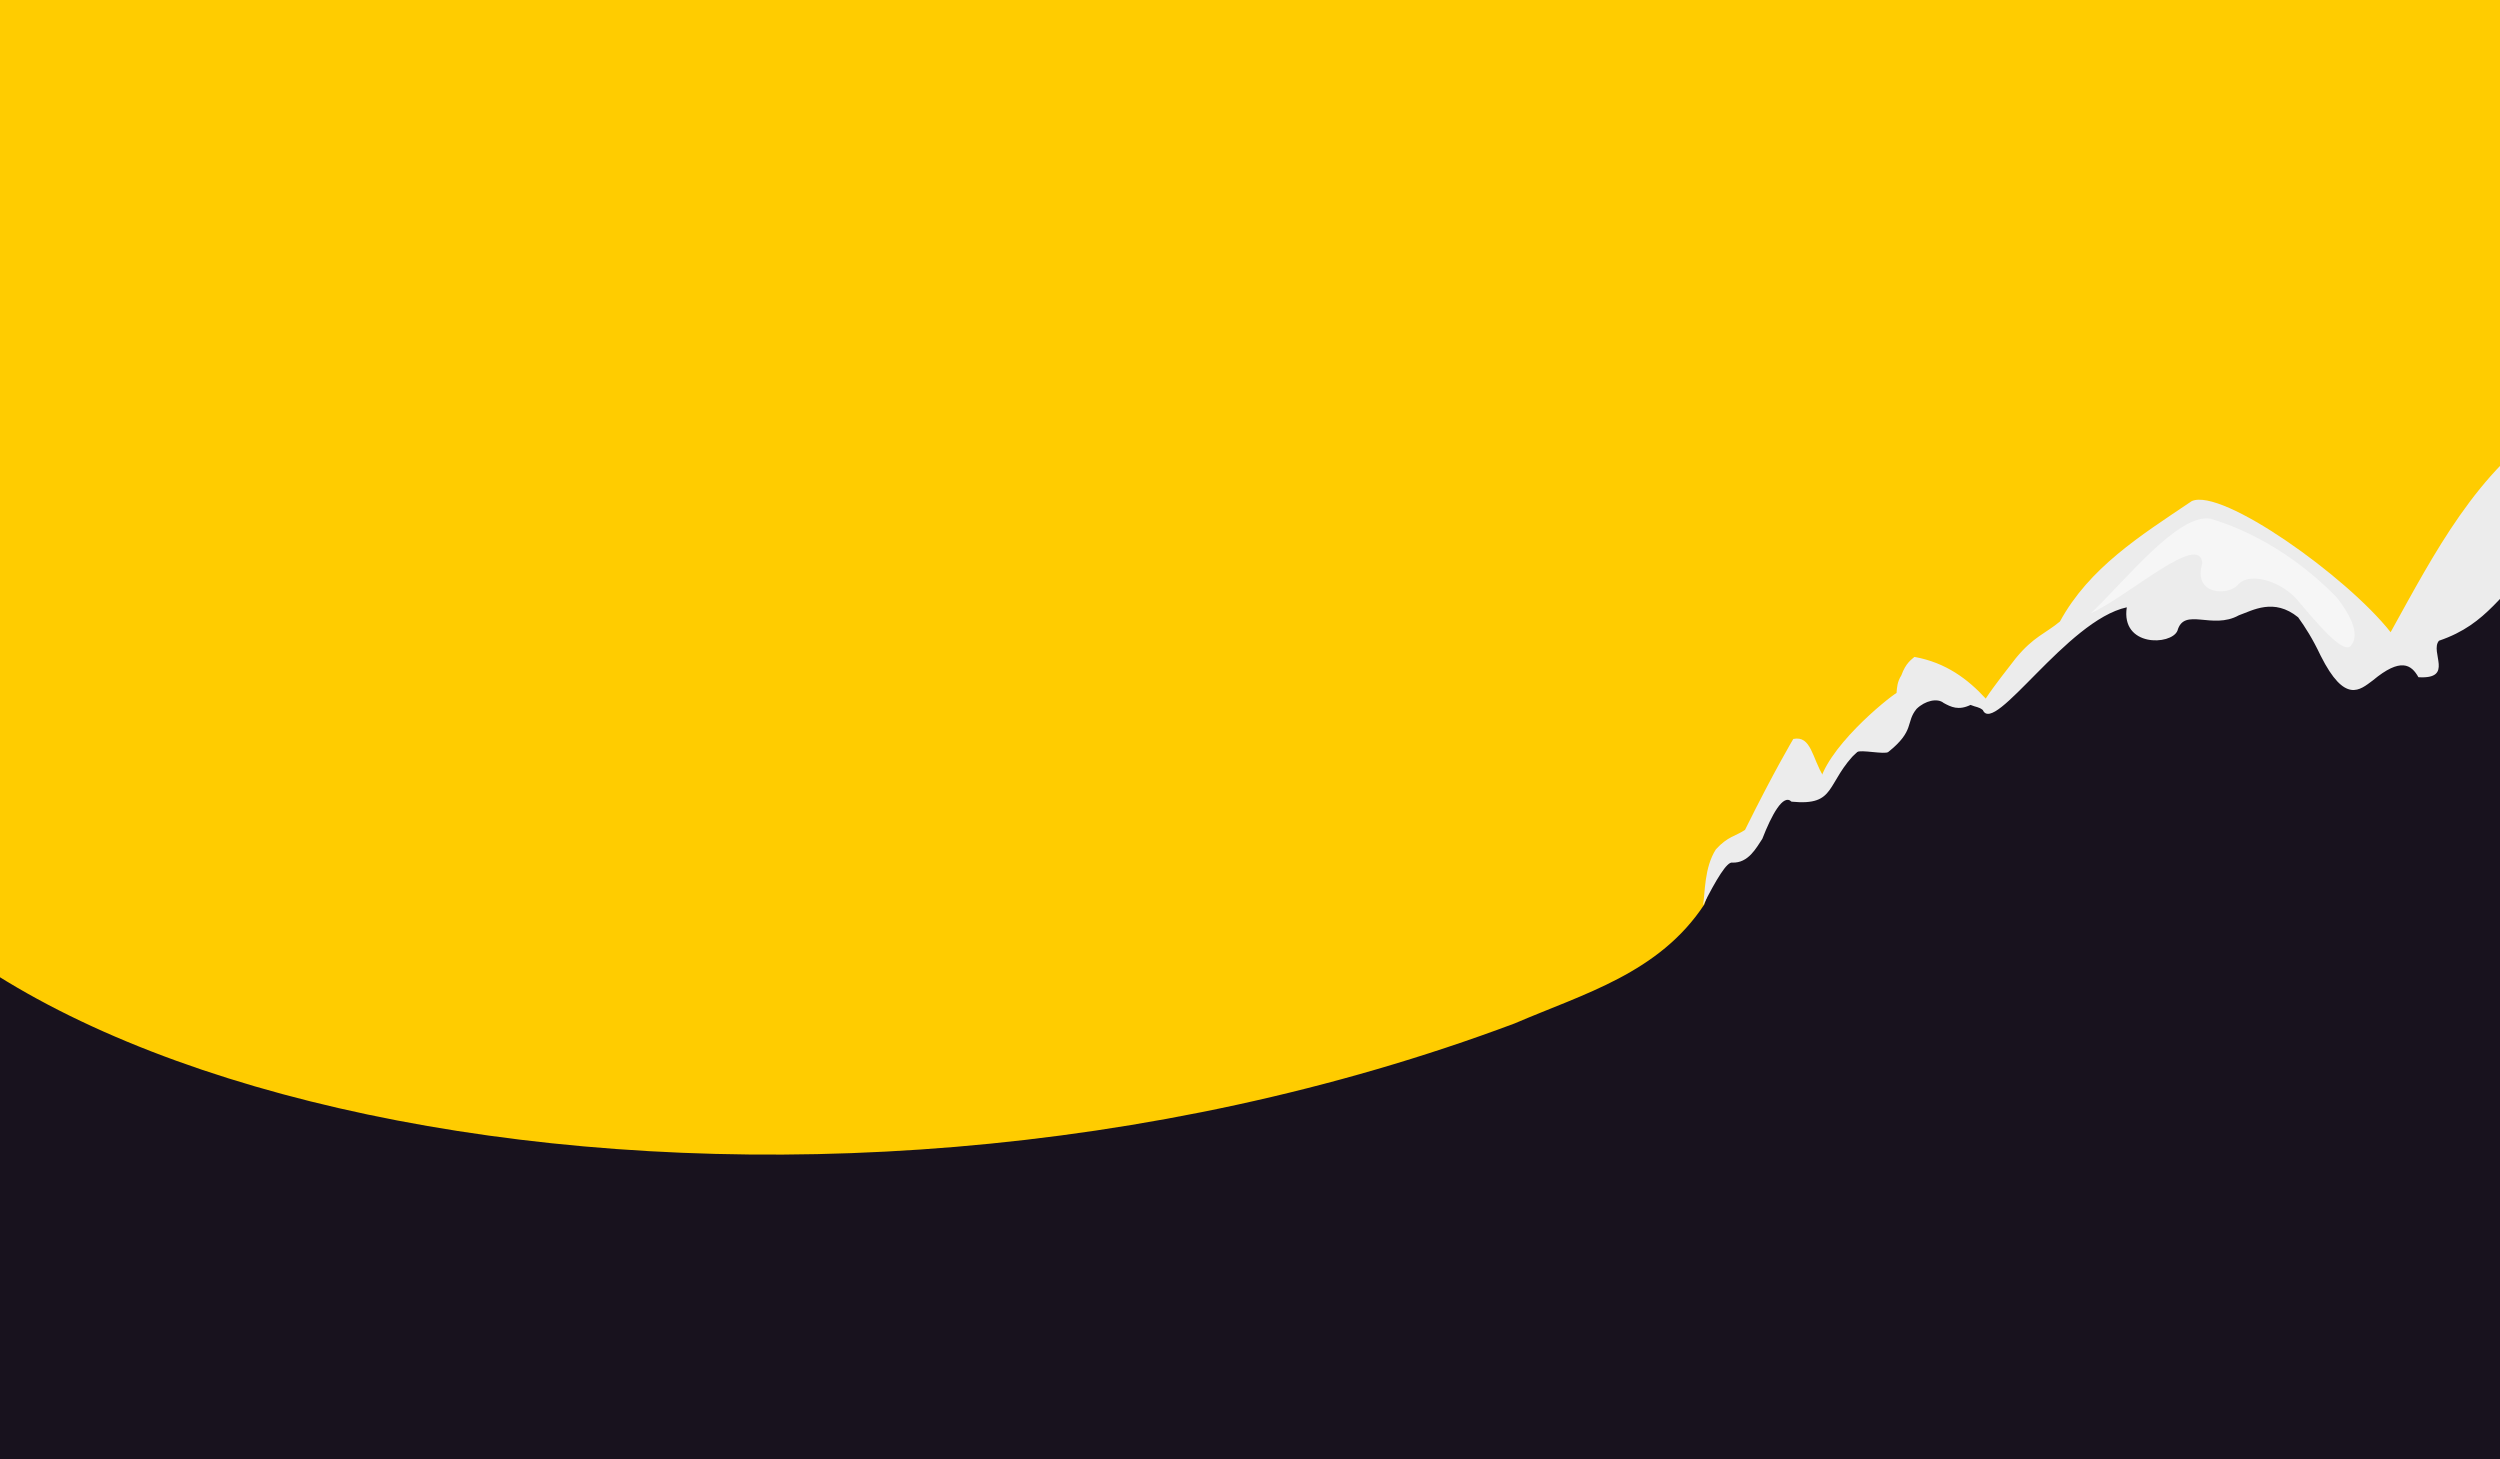
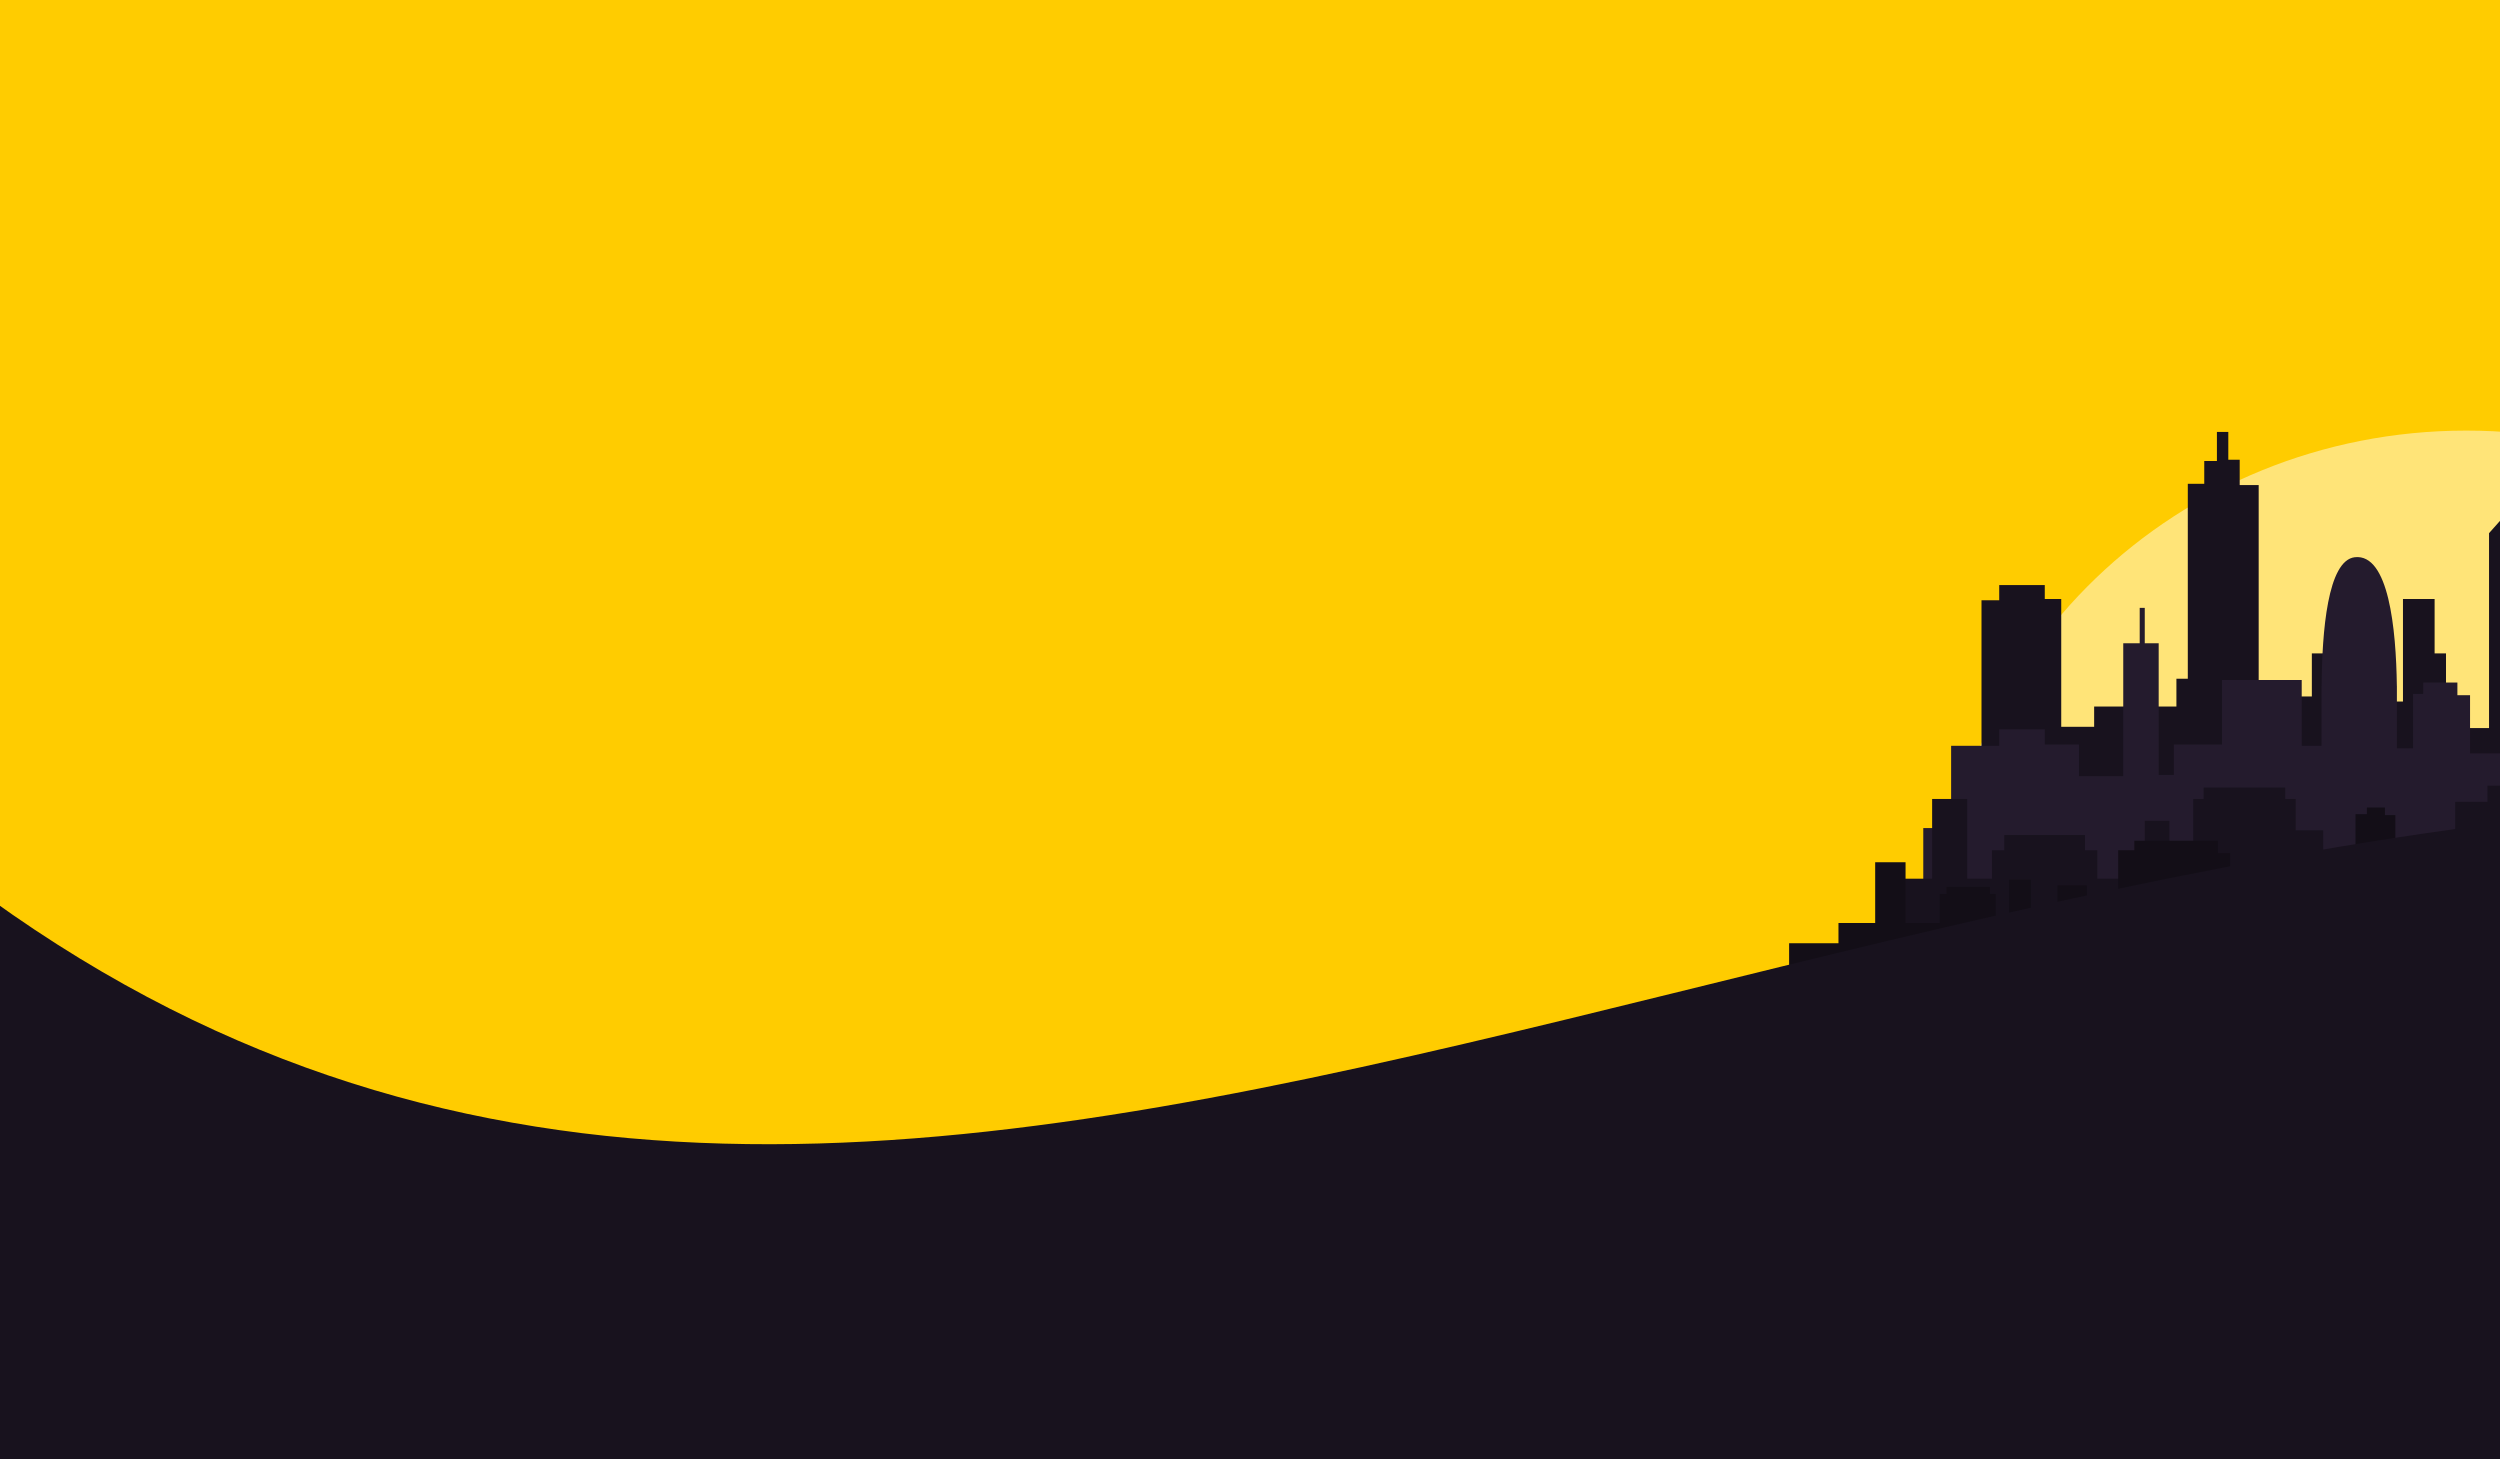
<svg xmlns="http://www.w3.org/2000/svg" width="1200mm" height="700mm" viewBox="0 0 4251.969 2480.315" id="svg4215" version="1.1">
-   <defs id="defs4217" />
+   <defs id="defs4217">
+     <clipPath clipPathUnits="userSpaceOnUse" id="clipPath154">
+       <path d="M 0,800 800,800 800,0 0,0 0,800 Z" id="path156" />
+     </clipPath>
+   </defs>
  <g id="layer1" transform="translate(0,1427.953)">
-     <rect style="opacity:1;fill:#ffcc00;fill-opacity:1;stroke:#c8c8c8;stroke-width:12.161;stroke-miterlimit:4;stroke-dasharray:none;stroke-opacity:0" id="rect4223" width="4380.021" height="2602.153" x="-40.406" y="-1501.304" />
+     <rect style="opacity:1;fill:#ffcc00;fill-opacity:1;stroke:#c8c8c8;stroke-width:12.063;stroke-miterlimit:4;stroke-dasharray:none;stroke-opacity:0" id="rect4223" width="4310.119" height="2602.25" x="-40.455" y="-1501.352" />
+     <ellipse style="opacity:1;fill:#ffffff;fill-opacity:0.471;stroke:#c8c8c8;stroke-width:12.161;stroke-miterlimit:4;stroke-dasharray:none;stroke-opacity:0" id="path6817" cx="4194.557" cy="161.407" rx="890.955" ry="857.013" />
+     <g id="g144" transform="matrix(3.228987,0,0,-3.228987,3161.294,219.3623)">
+       <path d="m 0,0 0,9.333 44,0 0,69.334 20.667,0 0,115.333 9.333,0 0,8 24,0 0,-7.333 8.667,0 0,-67.334 17.333,0 0,10.667 43.333,0 0,14.667 6,0 0,102.666 8.667,0 0,12 6.667,0 0,15.334 6,0 0,-14.667 6,0 0,-13.333 10,0 0,-111.334 28,0 0,22.667 30.666,0 0,-25.334 17.334,0 0,54.001 16.666,0 0,-28.667 6,0 0,-33.334 0,-6 22.667,0 0,102.667 38,42.667 7.333,0 0,-120.667 12.667,0 0,14 40.666,0 0,-14 12,0 0,123.334 13.334,0 0,10.666 27.333,0 0,-11.333 13.333,0 0,-114.667 24,0 0,-11.333 23.334,0 0,53.333 6,4.667 31.333,0 6,-6 0,-63.333 16.667,0 0,-36.667 16,0 0,-36.667 L 620,0 0,0 Z" style="fill:#18121e;fill-opacity:1;fill-rule:nonzero;stroke:none" id="path146" />
+     </g>
+     <path d="m 3948.896,71.368 0.804,0 0,-1.614 -0.804,0 0,1.614 z" style="fill:#afb9ef;fill-opacity:1;fill-rule:nonzero;stroke:none" id="path148" />
+     <g transform="matrix(3.228987,0,0,-3.228987,2908.355,1064.313)" id="g150">
+       <g id="g152" clip-path="url(#clipPath154)">
+         <g id="g158" transform="translate(729.666,289.0098)">
+           <path d="m 0,0 0,22 -10.667,0 0,49.334 -14.667,0 0,-29.334 -15.333,0 0,10 -14.667,0 0,34.667 -28.666,0 0,14.666 -42,0 0,-12.667 -19.333,0 0,17.334 -18,0 0,40.667 -7.333,0 -24.667,-16.667 0,-16.667 -15.333,0 0,-16.667 -16,0 0,48.667 -8,0 0,8 -6,0 0,-7.333 -8,0 0,-74.666 -22.667,0 0,31.999 -25.333,0 0,-17.333 -32.667,0 0,30.667 -6.667,0 0,6.666 -18,0 0,-6 -5.333,0 0,-28.667 -8.533,0 0,23.125 c 0.024,2.596 0.027,5.327 0,8.155 l 0,1.637 -0.018,0 c -0.405,30.114 -4.297,69.725 -22.117,67.75 -14.355,-1.59 -17.323,-39.267 -17.502,-67.75 l -0.038,0 0,-31.583 -10.459,0 0,34.667 -42,0 0,-34.001 -25.333,0 0,-16 -8,0 0,69.334 -7.333,0 0,18.667 -2.667,0 0,-18.667 -8.667,0 0,-70 -23.333,0 0,16.666 -18,0 0,8.001 -24,0 0,-8.667 -25.333,0 0,-43.333 -14.667,0 0,-66 -61.333,0 0,-7.334 L 22,-28 22,0 0,0 Z" style="fill:#241b2d;fill-opacity:1;fill-rule:nonzero;stroke:none" id="path160" />
+         </g>
+         <g id="g162" transform="translate(53.5,265.0098)">
+           <path d="m 0,0 0,4 42,0 0,33.5 0,6.5 21.5,0 0,42 18.5,0 0,-42 13,0 0,15 6.5,0 0,8 42.5,0 0,-8 6.5,0 0,-15 25,0 0,30.5 13,0 0,-30.5 12.5,0 0,42 5.5,0 0,6 43,0 0,-6 5.5,0 0,-16.5 14.5,0 0,-17 27.5,0 0,-10 42,0 0,42 17,0 0,8.5 8.5,0 0,-8.5 17,0 0,-21 14,0 0,-13 55,0 0,40 60.5,0 0,-16.5 41.5,0 0,-14 20,0 0,29.5 8,0 0,5 18,0 0,-5 7,0 0,-29.5 20.5,0 0,-18 20.5,0 0,8 12,0 0,-19 24.5,0 0,-25 18,0 0,-5.5 0,-4 -701,0 0,3.5 z" style="fill:#18121e;fill-opacity:1;fill-rule:nonzero;stroke:none" id="path164" />
+         </g>
+         <g id="g166" transform="translate(752.335,261.6758)">
+           <path d="m 0,0 -710.667,0 0,13.334 26,0 0,10.666 19.334,0 0,32 16,0 0,-32 17.998,0 0,15.334 3.594,0 0,3.69 22.85,0 0,-3.69 3.056,0 0,-15 7,0 0,22.5 11.5,0 0,-23.5 3.5,0 0,7.5 10.5,0 0,13 15.5,0 0,-18 16.5,0 0,36.5 8.5,0 0,5 44,0 0,-6.5 6.5,0 0,-37 9,0 0,9 8.5,0 0,-9 9,0 0,13.5 20,0 0,-14 0,-4 11.5,0 8,0 0,62 6,0 0,3.5 9.5,0 0,-4 5.5,0 0,-49.5 20,0 0,28 20,0 0,-17.5 45.5,0 0,-18.5 20,0 0,45 23,0 0,-35.5 16,0 0,-10.5 16,0 0,9 8,0 0,24 9.5,0 0,6.5 41.5,0 0,-6.5 9,0 0,-27 8,0 0,-8 10,0 0,19 45.5,0 0,-10.5 39.5,0 0,-13.5 22,0 0,7.5 13,0 0,-7.5 16.5,0 0,-9 18,0 L 9.665,0 0,0 Z" style="fill:#130e17;fill-opacity:1;fill-rule:nonzero;stroke:none" id="path168" />
+         </g>
+         <g id="g170" transform="translate(762,261.9434)" />
+       </g>
+     </g>
  </g>
-   <g id="layer3">
+   <g id="layer3" style="display:none">
    <path style="opacity:1;fill:#18121e;fill-opacity:1;stroke:#c8c8c8;stroke-width:8.083;stroke-miterlimit:4;stroke-dasharray:none;stroke-opacity:0" d="m 3732.236,871.702 344.036,218.047 257.188,-336.511 516.937,1804.414 -4986.198,317.426 -186.08,-1586.713 c 169.473,604.436 1660.567,915.951 2898.035,452.252 117.868,-50.743 245.677,-85.333 322.665,-202.505 l 29.866,-89.32 52.725,-37.622 66.239,-145.716 45.356,70.231 57.225,-86.687 15.187,-3.283 61.859,-63.923 27.466,-57.108 133.077,75.75 z" id="rect4237" />
    <path style="opacity:1;fill:#ececec;fill-opacity:1;stroke:#c8c8c8;stroke-width:8.083;stroke-miterlimit:4;stroke-dasharray:none;stroke-opacity:0" d="m 4344.146,715.281 c -132.468,86.364 -203.321,224.863 -278.213,359.945 -74.638,-94.764 -286.743,-245.902 -338.148,-222.977 -88.652,59.585 -174.315,113.346 -224.254,204.783 -25.021,20.792 -44.678,25.492 -75.076,62.414 -13.173,17.199 -37.096,46.99 -51.152,68.697 -30.209,-32.864 -67.461,-61.176 -121.262,-70.889 -4.75,4.44 -14.634,10.035 -22.25,31.389 -6.897,10.824 -7.441,20.375 -8.18,29.967 -14.794,8.547 -123.606,96.33 -132.373,159.594 12.913,-5.724 36.503,-35.406 65.402,-59.109 5.622,-4.611 47.056,4.546 52.904,-0.119 45.807,-36.544 29.137,-50.271 48.162,-73.34 14.521,-14.117 35.524,-18.779 46.043,-10.027 12.474,6.844 25.19,13.19 45.719,3.305 9.934,4.118 14.014,3.136 20.859,8.675 19.416,44.513 143.047,-152.612 244.869,-174.679 -10.322,67.724 75.351,64.992 86.129,39.938 11.381,-40.944 59.123,-1.022 104.527,-26.373 23.339,-8.183 59.478,-30.196 100.826,3.465 12.059,16.792 24.481,36.129 38.316,65.35 41.371,82.266 66.668,58.277 88.727,41.918 47.292,-39.434 65.562,-26.918 77.514,-5.406 61.45,3.721 18.843,-43.224 34.961,-62.068 84.539,-28.733 104.286,-83.075 174.275,-140.434 46.498,-26.554 63.688,2.346 79.416,34.551 z" transform="translate(0,-1.2207033e-4)" id="rect4240" />
    <path style="opacity:1;fill:#ececec;fill-opacity:1;stroke:#c8c8c8;stroke-width:8.083;stroke-miterlimit:4;stroke-dasharray:none;stroke-opacity:0" d="m 2967.884,1411.508 c 49.219,-99.569 82.139,-154.695 82.139,-154.695 30.57,-6.456 32.163,33.142 51.25,63.432 l 48.328,-46.069 10.798,2.244 c -56.88,55.883 -35.242,94.677 -113.457,87.041 -14.017,-14.216 -33.829,22.631 -49.616,63.258 -10.51,15.693 -23.701,41.357 -50.982,40.417 -8.989,-2.15 -27.492,28.677 -49.853,72.882 3.687,-21.704 1.88,-64.306 21.927,-95.552 20.615,-22.332 32.977,-21.973 49.466,-32.959 z" id="rect4251" />
    <path style="opacity:1;fill:#f6f6f6;fill-opacity:1;stroke:#c8c8c8;stroke-width:12.161;stroke-miterlimit:4;stroke-dasharray:none;stroke-opacity:0" d="m 3760.227,882.355 c 23.154,7.158 119.153,36.532 213.608,133.184 34.629,44.195 35.052,68.588 25.54,81.329 -12.321,20.358 -60.816,-40.148 -94.788,-79.459 -29.785,-31.482 -80.391,-43.811 -97.727,-23.342 -17.048,20.128 -77.796,18.058 -61.214,-36.052 -3.543,-54.647 -126.348,56.635 -189.522,84.952 58.793,-55.328 149.319,-171.393 204.103,-160.612 z" id="rect4832" />
  </g>
+   <g id="layer6" style="display:none">
+     <path style="opacity:1;fill:#1a1a1a;fill-opacity:1;stroke:#c8c8c8;stroke-width:17.74;stroke-miterlimit:4;stroke-dasharray:none;stroke-opacity:0" d="m 3405.387,661.952 537.479,0 0,788.854 -537.479,0 z" id="rect5805" />
+     <rect style="opacity:1;fill:#ffcc00;fill-opacity:1;stroke:#c8c8c8;stroke-width:4.454;stroke-miterlimit:4;stroke-dasharray:none;stroke-opacity:0" id="rect5158-6-1" width="45.329" height="33.48" x="3490.112" y="749.076" />
+     <rect style="opacity:1;fill:#f9f9f9;fill-opacity:1;stroke:#c8c8c8;stroke-width:4.454;stroke-miterlimit:4;stroke-dasharray:none;stroke-opacity:0" id="rect5158-2-5-3" width="45.329" height="33.48" x="3584.811" y="749.081" />
+     <rect style="opacity:1;fill:#806600;fill-opacity:1;stroke:#c8c8c8;stroke-width:4.454;stroke-miterlimit:4;stroke-dasharray:none;stroke-opacity:0" id="rect5158-2-4-08-3" width="45.329" height="33.48" x="3679.624" y="749.082" />
+     <rect style="opacity:1;fill:#ffcc00;fill-opacity:1;stroke:#c8c8c8;stroke-width:4.454;stroke-miterlimit:4;stroke-dasharray:none;stroke-opacity:0" id="rect5158-7-1-3" width="45.329" height="33.48" x="3490.112" y="817.92" />
+     <rect style="opacity:1;fill:#f9f9f9;fill-opacity:1;stroke:#c8c8c8;stroke-width:4.454;stroke-miterlimit:4;stroke-dasharray:none;stroke-opacity:0" id="rect5158-7-6-2-7" width="45.329" height="33.48" x="3584.813" y="817.922" />
+     <rect style="opacity:1;fill:#806600;fill-opacity:1;stroke:#c8c8c8;stroke-width:4.454;stroke-miterlimit:4;stroke-dasharray:none;stroke-opacity:0" id="rect5158-7-6-5-2-9" width="45.329" height="33.48" x="3679.626" y="817.926" />
+     <rect style="opacity:1;fill:#f9f9f9;fill-opacity:1;stroke:#c8c8c8;stroke-width:4.454;stroke-miterlimit:4;stroke-dasharray:none;stroke-opacity:0" id="rect5158-7-7-6-8" width="45.329" height="33.48" x="3490.112" y="886.575" />
+     <rect style="opacity:1;fill:#ffdd55;fill-opacity:1;stroke:#c8c8c8;stroke-width:4.454;stroke-miterlimit:4;stroke-dasharray:none;stroke-opacity:0" id="rect5158-7-6-1-9-6" width="45.329" height="33.48" x="3584.814" y="886.577" />
+     <rect style="opacity:1;fill:#806600;fill-opacity:1;stroke:#c8c8c8;stroke-width:4.454;stroke-miterlimit:4;stroke-dasharray:none;stroke-opacity:0" id="rect5158-7-6-5-3-1-7" width="45.329" height="33.48" x="3679.627" y="886.581" />
+     <rect style="opacity:1;fill:#ffcc00;fill-opacity:1;stroke:#c8c8c8;stroke-width:4.454;stroke-miterlimit:4;stroke-dasharray:none;stroke-opacity:0" id="rect5158-7-7-3-0-0" width="45.329" height="33.48" x="3490.17" y="956.382" />
+     <rect style="opacity:1;fill:#ffcc00;fill-opacity:1;stroke:#c8c8c8;stroke-width:4.454;stroke-miterlimit:4;stroke-dasharray:none;stroke-opacity:0" id="rect5158-7-6-1-3-4-4" width="45.329" height="33.48" x="3584.871" y="956.384" />
+     <rect style="opacity:1;fill:#806600;fill-opacity:1;stroke:#c8c8c8;stroke-width:4.454;stroke-miterlimit:4;stroke-dasharray:none;stroke-opacity:0" id="rect5158-7-6-5-3-8-2-8" width="45.329" height="33.48" x="3679.684" y="956.388" />
+     <rect style="opacity:1;fill:#f9f9f9;fill-opacity:1;stroke:#c8c8c8;stroke-width:4.454;stroke-miterlimit:4;stroke-dasharray:none;stroke-opacity:0" id="rect5158-5-7-4" width="45.329" height="33.48" x="3490.224" y="1022.613" />
+     <rect style="opacity:1;fill:#f9f9f9;fill-opacity:1;stroke:#c8c8c8;stroke-width:4.454;stroke-miterlimit:4;stroke-dasharray:none;stroke-opacity:0" id="rect5158-2-1-4-8" width="45.329" height="33.48" x="3584.923" y="1022.617" />
+     <rect style="opacity:1;fill:#806600;fill-opacity:1;stroke:#c8c8c8;stroke-width:4.454;stroke-miterlimit:4;stroke-dasharray:none;stroke-opacity:0" id="rect5158-2-4-0-0-1" width="45.329" height="33.48" x="3679.736" y="1022.619" />
+     <rect style="opacity:1;fill:#ffcc00;fill-opacity:1;stroke:#c8c8c8;stroke-width:4.454;stroke-miterlimit:4;stroke-dasharray:none;stroke-opacity:0" id="rect5158-7-8-32-6" width="45.329" height="33.48" x="3490.224" y="1091.457" />
+     <rect style="opacity:1;fill:#ffcc00;fill-opacity:1;stroke:#c8c8c8;stroke-width:4.454;stroke-miterlimit:4;stroke-dasharray:none;stroke-opacity:0" id="rect5158-7-6-7-8-8" width="45.329" height="33.48" x="3584.925" y="1091.458" />
+     <rect style="opacity:1;fill:#806600;fill-opacity:1;stroke:#c8c8c8;stroke-width:4.454;stroke-miterlimit:4;stroke-dasharray:none;stroke-opacity:0" id="rect5158-7-6-5-6-0-5" width="45.329" height="33.48" x="3679.738" y="1091.463" />
+     <rect style="opacity:1;fill:#f9f9f9;fill-opacity:1;stroke:#c8c8c8;stroke-width:4.454;stroke-miterlimit:4;stroke-dasharray:none;stroke-opacity:0" id="rect5158-7-7-35-3-2" width="45.329" height="33.48" x="3490.225" y="1160.112" />
+     <rect style="opacity:1;fill:#f9f9f9;fill-opacity:1;stroke:#c8c8c8;stroke-width:4.454;stroke-miterlimit:4;stroke-dasharray:none;stroke-opacity:0" id="rect5158-7-6-1-0-7-1" width="45.329" height="33.48" x="3584.926" y="1160.114" />
+     <rect style="opacity:1;fill:#806600;fill-opacity:1;stroke:#c8c8c8;stroke-width:4.454;stroke-miterlimit:4;stroke-dasharray:none;stroke-opacity:0" id="rect5158-7-6-5-3-80-0-9" width="45.329" height="33.48" x="3679.739" y="1160.118" />
+     <rect style="opacity:1;fill:#ffcc00;fill-opacity:1;stroke:#c8c8c8;stroke-width:4.454;stroke-miterlimit:4;stroke-dasharray:none;stroke-opacity:0" id="rect5158-5-3-0-9" width="45.329" height="33.48" x="3679.613" y="749.069" />
+     <rect style="opacity:1;fill:#f9f9f9;fill-opacity:1;stroke:#c8c8c8;stroke-width:4.454;stroke-miterlimit:4;stroke-dasharray:none;stroke-opacity:0" id="rect5158-7-8-3-3-6" width="45.329" height="33.48" x="3679.613" y="817.913" />
+     <rect style="opacity:1;fill:#ffcc00;fill-opacity:1;stroke:#c8c8c8;stroke-width:4.454;stroke-miterlimit:4;stroke-dasharray:none;stroke-opacity:0" id="rect5158-7-7-35-5-4-0" width="45.329" height="33.48" x="3679.613" y="886.568" />
+     <rect style="opacity:1;fill:#f9f9f9;fill-opacity:1;stroke:#c8c8c8;stroke-width:4.454;stroke-miterlimit:4;stroke-dasharray:none;stroke-opacity:0" id="rect5158-7-7-3-4-3-9-6" width="45.329" height="33.48" x="3679.67" y="956.375" />
+     <rect style="opacity:1;fill:#ffcc00;fill-opacity:1;stroke:#c8c8c8;stroke-width:4.454;stroke-miterlimit:4;stroke-dasharray:none;stroke-opacity:0" id="rect5158-5-3-5-2-4" width="45.329" height="33.48" x="3679.877" y="1022.651" />
+     <rect style="opacity:1;fill:#f9f9f9;fill-opacity:1;stroke:#c8c8c8;stroke-width:4.454;stroke-miterlimit:4;stroke-dasharray:none;stroke-opacity:0" id="rect5158-7-8-3-0-7-9" width="45.329" height="33.48" x="3679.877" y="1091.495" />
+     <rect style="opacity:1;fill:#ffcc00;fill-opacity:1;stroke:#c8c8c8;stroke-width:4.454;stroke-miterlimit:4;stroke-dasharray:none;stroke-opacity:0" id="rect5158-7-7-35-5-3-4-9" width="45.329" height="33.48" x="3679.878" y="1160.15" />
+   </g>
+   <g id="layer7" />
+   <g id="layer5" style="display:none">
+     <rect style="opacity:1;fill:#0e0a11;fill-opacity:1;stroke:#c8c8c8;stroke-width:10.53;stroke-miterlimit:4;stroke-dasharray:none;stroke-opacity:0" id="rect5095" width="659.626" height="1229.976" x="3727.717" y="722.948" />
+     <rect style="opacity:1;fill:#0a0a14;fill-opacity:1;stroke:#c8c8c8;stroke-width:8.413;stroke-miterlimit:4;stroke-dasharray:none;stroke-opacity:0" id="rect5095-2" width="420.319" height="1232.093" x="3317.21" y="990.221" />
+     <rect style="opacity:1;fill:#f9f9f9;fill-opacity:1;stroke:#c8c8c8;stroke-width:5.257;stroke-miterlimit:4;stroke-dasharray:none;stroke-opacity:0" id="rect5158" width="53.503" height="39.517" x="3858.55" y="834.043" />
+     <rect style="opacity:1;fill:#ffcc00;fill-opacity:1;stroke:#c8c8c8;stroke-width:5.257;stroke-miterlimit:4;stroke-dasharray:none;stroke-opacity:0" id="rect5158-2" width="53.503" height="39.517" x="3970.325" y="834.048" />
+     <rect style="opacity:1;fill:#ffd42a;fill-opacity:1;stroke:#c8c8c8;stroke-width:5.257;stroke-miterlimit:4;stroke-dasharray:none;stroke-opacity:0" id="rect5158-2-4" width="53.503" height="39.517" x="4082.236" y="834.05" />
+     <rect style="opacity:1;fill:#ffcc00;fill-opacity:1;stroke:#c8c8c8;stroke-width:5.257;stroke-miterlimit:4;stroke-dasharray:none;stroke-opacity:0" id="rect5158-7" width="53.503" height="39.517" x="3858.55" y="915.3" />
+     <rect style="opacity:1;fill:#f9f9f9;fill-opacity:1;stroke:#c8c8c8;stroke-width:5.257;stroke-miterlimit:4;stroke-dasharray:none;stroke-opacity:0" id="rect5158-7-6" width="53.503" height="39.517" x="3970.328" y="915.303" />
+     <rect style="opacity:1;fill:#ffd42a;fill-opacity:1;stroke:#c8c8c8;stroke-width:5.257;stroke-miterlimit:4;stroke-dasharray:none;stroke-opacity:0" id="rect5158-7-6-5" width="53.503" height="39.517" x="4082.238" y="915.307" />
+     <rect style="opacity:1;fill:#ffcc00;fill-opacity:1;stroke:#c8c8c8;stroke-width:5.257;stroke-miterlimit:4;stroke-dasharray:none;stroke-opacity:0" id="rect5158-7-7" width="53.503" height="39.517" x="3858.551" y="996.335" />
+     <rect style="opacity:1;fill:#f9f9f9;fill-opacity:1;stroke:#c8c8c8;stroke-width:5.257;stroke-miterlimit:4;stroke-dasharray:none;stroke-opacity:0" id="rect5158-7-6-1" width="53.503" height="39.517" x="3970.329" y="996.338" />
+     <rect style="opacity:1;fill:#ffd42a;fill-opacity:1;stroke:#c8c8c8;stroke-width:5.257;stroke-miterlimit:4;stroke-dasharray:none;stroke-opacity:0" id="rect5158-7-6-5-3" width="53.503" height="39.517" x="4082.239" y="996.342" />
+     <rect style="opacity:1;fill:#f9f9f9;fill-opacity:1;stroke:#c8c8c8;stroke-width:5.257;stroke-miterlimit:4;stroke-dasharray:none;stroke-opacity:0" id="rect5158-7-7-3" width="53.503" height="39.517" x="3858.618" y="1078.73" />
+     <rect style="opacity:1;fill:#ffcc00;fill-opacity:1;stroke:#c8c8c8;stroke-width:5.257;stroke-miterlimit:4;stroke-dasharray:none;stroke-opacity:0" id="rect5158-7-6-1-3" width="53.503" height="39.517" x="3970.396" y="1078.732" />
+     <rect style="opacity:1;fill:#ffd42a;fill-opacity:1;stroke:#c8c8c8;stroke-width:5.257;stroke-miterlimit:4;stroke-dasharray:none;stroke-opacity:0" id="rect5158-7-6-5-3-8" width="53.503" height="39.517" x="4082.307" y="1078.737" />
+     <rect style="opacity:1;fill:#f9f9f9;fill-opacity:1;stroke:#c8c8c8;stroke-width:5.257;stroke-miterlimit:4;stroke-dasharray:none;stroke-opacity:0" id="rect5158-5" width="53.503" height="39.517" x="3858.683" y="1156.904" />
+     <rect style="opacity:1;fill:#f9f9f9;fill-opacity:1;stroke:#c8c8c8;stroke-width:5.257;stroke-miterlimit:4;stroke-dasharray:none;stroke-opacity:0" id="rect5158-2-1" width="53.503" height="39.517" x="3970.458" y="1156.909" />
+     <rect style="opacity:1;fill:#ffd42a;fill-opacity:1;stroke:#c8c8c8;stroke-width:5.257;stroke-miterlimit:4;stroke-dasharray:none;stroke-opacity:0" id="rect5158-2-4-0" width="53.503" height="39.517" x="4082.368" y="1156.911" />
+     <rect style="opacity:1;fill:#ffcc00;fill-opacity:1;stroke:#c8c8c8;stroke-width:5.257;stroke-miterlimit:4;stroke-dasharray:none;stroke-opacity:0" id="rect5158-7-8" width="53.503" height="39.517" x="3858.683" y="1238.162" />
+     <rect style="opacity:1;fill:#ffcc00;fill-opacity:1;stroke:#c8c8c8;stroke-width:5.257;stroke-miterlimit:4;stroke-dasharray:none;stroke-opacity:0" id="rect5158-7-6-7" width="53.503" height="39.517" x="3970.461" y="1238.164" />
+     <rect style="opacity:1;fill:#ffd42a;fill-opacity:1;stroke:#c8c8c8;stroke-width:5.257;stroke-miterlimit:4;stroke-dasharray:none;stroke-opacity:0" id="rect5158-7-6-5-6" width="53.503" height="39.517" x="4082.371" y="1238.169" />
+     <rect style="opacity:1;fill:#ffcc00;fill-opacity:1;stroke:#c8c8c8;stroke-width:5.257;stroke-miterlimit:4;stroke-dasharray:none;stroke-opacity:0" id="rect5158-7-7-35" width="53.503" height="39.517" x="3858.684" y="1319.197" />
+     <rect style="opacity:1;fill:#f9f9f9;fill-opacity:1;stroke:#c8c8c8;stroke-width:5.257;stroke-miterlimit:4;stroke-dasharray:none;stroke-opacity:0" id="rect5158-7-6-1-0" width="53.503" height="39.517" x="3970.462" y="1319.199" />
+     <rect style="opacity:1;fill:#ffd42a;fill-opacity:1;stroke:#c8c8c8;stroke-width:5.257;stroke-miterlimit:4;stroke-dasharray:none;stroke-opacity:0" id="rect5158-7-6-5-3-80" width="53.503" height="39.517" x="4082.372" y="1319.204" />
+     <rect style="opacity:1;fill:#ffd42a;fill-opacity:1;stroke:#c8c8c8;stroke-width:5.257;stroke-miterlimit:4;stroke-dasharray:none;stroke-opacity:0" id="rect5158-5-3" width="53.503" height="39.517" x="4082.222" y="834.034" />
+     <rect style="opacity:1;fill:#ffd42a;fill-opacity:1;stroke:#c8c8c8;stroke-width:5.257;stroke-miterlimit:4;stroke-dasharray:none;stroke-opacity:0" id="rect5158-7-8-3" width="53.503" height="39.517" x="4082.222" y="915.292" />
+     <rect style="opacity:1;fill:#ffd42a;fill-opacity:1;stroke:#c8c8c8;stroke-width:5.257;stroke-miterlimit:4;stroke-dasharray:none;stroke-opacity:0" id="rect5158-7-7-35-5" width="53.503" height="39.517" x="4082.223" y="996.327" />
+     <rect style="opacity:1;fill:#ffd42a;fill-opacity:1;stroke:#c8c8c8;stroke-width:5.257;stroke-miterlimit:4;stroke-dasharray:none;stroke-opacity:0" id="rect5158-7-7-3-4-3" width="53.503" height="39.517" x="4082.29" y="1078.722" />
+     <rect style="opacity:1;fill:#ffd42a;fill-opacity:1;stroke:#c8c8c8;stroke-width:5.257;stroke-miterlimit:4;stroke-dasharray:none;stroke-opacity:0" id="rect5158-5-3-5" width="53.503" height="39.517" x="4082.534" y="1156.949" />
+     <rect style="opacity:1;fill:#ffd42a;fill-opacity:1;stroke:#c8c8c8;stroke-width:5.257;stroke-miterlimit:4;stroke-dasharray:none;stroke-opacity:0" id="rect5158-7-8-3-0" width="53.503" height="39.517" x="4082.535" y="1238.207" />
+     <rect style="opacity:1;fill:#ffd42a;fill-opacity:1;stroke:#c8c8c8;stroke-width:5.257;stroke-miterlimit:4;stroke-dasharray:none;stroke-opacity:0" id="rect5158-7-7-35-5-3" width="53.503" height="39.517" x="4082.535" y="1319.242" />
+     <rect style="opacity:1;fill:#ffcc00;fill-opacity:1;stroke:#c8c8c8;stroke-width:4.454;stroke-miterlimit:4;stroke-dasharray:none;stroke-opacity:0" id="rect5158-6" width="45.329" height="33.48" x="3411.453" y="1069.042" />
+     <rect style="opacity:1;fill:#f9f9f9;fill-opacity:1;stroke:#c8c8c8;stroke-width:4.454;stroke-miterlimit:4;stroke-dasharray:none;stroke-opacity:0" id="rect5158-2-5" width="45.329" height="33.48" x="3506.152" y="1069.046" />
+     <rect style="opacity:1;fill:#806600;fill-opacity:1;stroke:#c8c8c8;stroke-width:4.454;stroke-miterlimit:4;stroke-dasharray:none;stroke-opacity:0" id="rect5158-2-4-08" width="45.329" height="33.48" x="3600.965" y="1069.048" />
+     <rect style="opacity:1;fill:#ffcc00;fill-opacity:1;stroke:#c8c8c8;stroke-width:4.454;stroke-miterlimit:4;stroke-dasharray:none;stroke-opacity:0" id="rect5158-7-1" width="45.329" height="33.48" x="3411.453" y="1137.886" />
+     <rect style="opacity:1;fill:#f9f9f9;fill-opacity:1;stroke:#c8c8c8;stroke-width:4.454;stroke-miterlimit:4;stroke-dasharray:none;stroke-opacity:0" id="rect5158-7-6-2" width="45.329" height="33.48" x="3506.154" y="1137.888" />
+     <rect style="opacity:1;fill:#806600;fill-opacity:1;stroke:#c8c8c8;stroke-width:4.454;stroke-miterlimit:4;stroke-dasharray:none;stroke-opacity:0" id="rect5158-7-6-5-2" width="45.329" height="33.48" x="3600.968" y="1137.892" />
+     <rect style="opacity:1;fill:#f9f9f9;fill-opacity:1;stroke:#c8c8c8;stroke-width:4.454;stroke-miterlimit:4;stroke-dasharray:none;stroke-opacity:0" id="rect5158-7-7-6" width="45.329" height="33.48" x="3411.454" y="1206.541" />
+     <rect style="opacity:1;fill:#ffdd55;fill-opacity:1;stroke:#c8c8c8;stroke-width:4.454;stroke-miterlimit:4;stroke-dasharray:none;stroke-opacity:0" id="rect5158-7-6-1-9" width="45.329" height="33.48" x="3506.155" y="1206.543" />
+     <rect style="opacity:1;fill:#806600;fill-opacity:1;stroke:#c8c8c8;stroke-width:4.454;stroke-miterlimit:4;stroke-dasharray:none;stroke-opacity:0" id="rect5158-7-6-5-3-1" width="45.329" height="33.48" x="3600.968" y="1206.547" />
+     <rect style="opacity:1;fill:#ffcc00;fill-opacity:1;stroke:#c8c8c8;stroke-width:4.454;stroke-miterlimit:4;stroke-dasharray:none;stroke-opacity:0" id="rect5158-7-7-3-0" width="45.329" height="33.48" x="3411.511" y="1276.348" />
+     <rect style="opacity:1;fill:#ffcc00;fill-opacity:1;stroke:#c8c8c8;stroke-width:4.454;stroke-miterlimit:4;stroke-dasharray:none;stroke-opacity:0" id="rect5158-7-6-1-3-4" width="45.329" height="33.48" x="3506.212" y="1276.35" />
+     <rect style="opacity:1;fill:#806600;fill-opacity:1;stroke:#c8c8c8;stroke-width:4.454;stroke-miterlimit:4;stroke-dasharray:none;stroke-opacity:0" id="rect5158-7-6-5-3-8-2" width="45.329" height="33.48" x="3601.026" y="1276.353" />
+     <rect style="opacity:1;fill:#f9f9f9;fill-opacity:1;stroke:#c8c8c8;stroke-width:4.454;stroke-miterlimit:4;stroke-dasharray:none;stroke-opacity:0" id="rect5158-5-7" width="45.329" height="33.48" x="3411.566" y="1342.579" />
+     <rect style="opacity:1;fill:#f9f9f9;fill-opacity:1;stroke:#c8c8c8;stroke-width:4.454;stroke-miterlimit:4;stroke-dasharray:none;stroke-opacity:0" id="rect5158-2-1-4" width="45.329" height="33.48" x="3506.264" y="1342.583" />
+     <rect style="opacity:1;fill:#806600;fill-opacity:1;stroke:#c8c8c8;stroke-width:4.454;stroke-miterlimit:4;stroke-dasharray:none;stroke-opacity:0" id="rect5158-2-4-0-0" width="45.329" height="33.48" x="3601.078" y="1342.585" />
+     <rect style="opacity:1;fill:#ffcc00;fill-opacity:1;stroke:#c8c8c8;stroke-width:4.454;stroke-miterlimit:4;stroke-dasharray:none;stroke-opacity:0" id="rect5158-7-8-32" width="45.329" height="33.48" x="3411.566" y="1411.423" />
+     <rect style="opacity:1;fill:#ffcc00;fill-opacity:1;stroke:#c8c8c8;stroke-width:4.454;stroke-miterlimit:4;stroke-dasharray:none;stroke-opacity:0" id="rect5158-7-6-7-8" width="45.329" height="33.48" x="3506.267" y="1411.424" />
+     <rect style="opacity:1;fill:#806600;fill-opacity:1;stroke:#c8c8c8;stroke-width:4.454;stroke-miterlimit:4;stroke-dasharray:none;stroke-opacity:0" id="rect5158-7-6-5-6-0" width="45.329" height="33.48" x="3601.08" y="1411.428" />
+     <rect style="opacity:1;fill:#f9f9f9;fill-opacity:1;stroke:#c8c8c8;stroke-width:4.454;stroke-miterlimit:4;stroke-dasharray:none;stroke-opacity:0" id="rect5158-7-7-35-3" width="45.329" height="33.48" x="3411.566" y="1480.078" />
+     <rect style="opacity:1;fill:#f9f9f9;fill-opacity:1;stroke:#c8c8c8;stroke-width:4.454;stroke-miterlimit:4;stroke-dasharray:none;stroke-opacity:0" id="rect5158-7-6-1-0-7" width="45.329" height="33.48" x="3506.268" y="1480.08" />
+     <rect style="opacity:1;fill:#806600;fill-opacity:1;stroke:#c8c8c8;stroke-width:4.454;stroke-miterlimit:4;stroke-dasharray:none;stroke-opacity:0" id="rect5158-7-6-5-3-80-0" width="45.329" height="33.48" x="3601.081" y="1480.084" />
+     <rect style="opacity:1;fill:#ffcc00;fill-opacity:1;stroke:#c8c8c8;stroke-width:4.454;stroke-miterlimit:4;stroke-dasharray:none;stroke-opacity:0" id="rect5158-5-3-0" width="45.329" height="33.48" x="3600.954" y="1069.035" />
+     <rect style="opacity:1;fill:#f9f9f9;fill-opacity:1;stroke:#c8c8c8;stroke-width:4.454;stroke-miterlimit:4;stroke-dasharray:none;stroke-opacity:0" id="rect5158-7-8-3-3" width="45.329" height="33.48" x="3600.954" y="1137.879" />
+     <rect style="opacity:1;fill:#ffcc00;fill-opacity:1;stroke:#c8c8c8;stroke-width:4.454;stroke-miterlimit:4;stroke-dasharray:none;stroke-opacity:0" id="rect5158-7-7-35-5-4" width="45.329" height="33.48" x="3600.954" y="1206.534" />
+     <rect style="opacity:1;fill:#f9f9f9;fill-opacity:1;stroke:#c8c8c8;stroke-width:4.454;stroke-miterlimit:4;stroke-dasharray:none;stroke-opacity:0" id="rect5158-7-7-3-4-3-9" width="45.329" height="33.48" x="3601.012" y="1276.341" />
+     <rect style="opacity:1;fill:#ffcc00;fill-opacity:1;stroke:#c8c8c8;stroke-width:4.454;stroke-miterlimit:4;stroke-dasharray:none;stroke-opacity:0" id="rect5158-5-3-5-2" width="45.329" height="33.48" x="3601.218" y="1342.617" />
+     <rect style="opacity:1;fill:#f9f9f9;fill-opacity:1;stroke:#c8c8c8;stroke-width:4.454;stroke-miterlimit:4;stroke-dasharray:none;stroke-opacity:0" id="rect5158-7-8-3-0-7" width="45.329" height="33.48" x="3601.218" y="1411.461" />
+     <rect style="opacity:1;fill:#ffcc00;fill-opacity:1;stroke:#c8c8c8;stroke-width:4.454;stroke-miterlimit:4;stroke-dasharray:none;stroke-opacity:0" id="rect5158-7-7-35-5-3-4" width="45.329" height="33.48" x="3601.219" y="1480.116" />
+     <rect style="opacity:1;fill:#ffcc00;fill-opacity:1;stroke:#c8c8c8;stroke-width:5.257;stroke-miterlimit:4;stroke-dasharray:none;stroke-opacity:0" id="rect5158-25" width="53.503" height="39.517" x="4082.257" y="834.077" />
+     <rect style="opacity:1;fill:#ffcc00;fill-opacity:1;stroke:#c8c8c8;stroke-width:5.257;stroke-miterlimit:4;stroke-dasharray:none;stroke-opacity:0" id="rect5158-7-4" width="53.503" height="39.517" x="4082.257" y="915.335" />
+     <rect style="opacity:1;fill:#ffcc00;fill-opacity:1;stroke:#c8c8c8;stroke-width:5.257;stroke-miterlimit:4;stroke-dasharray:none;stroke-opacity:0" id="rect5158-7-7-60" width="53.503" height="39.517" x="4082.257" y="996.37" />
+     <rect style="opacity:1;fill:#f9f9f9;fill-opacity:1;stroke:#c8c8c8;stroke-width:5.257;stroke-miterlimit:4;stroke-dasharray:none;stroke-opacity:0" id="rect5158-7-7-3-2" width="53.503" height="39.517" x="4082.325" y="1078.765" />
+     <rect style="opacity:1;fill:#ffcc00;fill-opacity:1;stroke:#c8c8c8;stroke-width:5.257;stroke-miterlimit:4;stroke-dasharray:none;stroke-opacity:0" id="rect5158-5-1" width="53.503" height="39.517" x="4082.389" y="1156.939" />
+     <rect style="opacity:1;fill:#f9f9f9;fill-opacity:1;stroke:#c8c8c8;stroke-width:5.257;stroke-miterlimit:4;stroke-dasharray:none;stroke-opacity:0" id="rect5158-7-8-4" width="53.503" height="39.517" x="4082.39" y="1238.197" />
+     <rect style="opacity:1;fill:#ffcc00;fill-opacity:1;stroke:#c8c8c8;stroke-width:5.257;stroke-miterlimit:4;stroke-dasharray:none;stroke-opacity:0" id="rect5158-7-7-35-4" width="53.503" height="39.517" x="4082.39" y="1319.232" />
+   </g>
+   <g id="layer4" style="display:inline">
+     <path style="opacity:1;fill:#18121e;fill-opacity:1;stroke:#c8c8c8;stroke-width:12.161;stroke-miterlimit:4;stroke-dasharray:none;stroke-opacity:0" d="m -543.403,1036.787 c 1595.463,1852.555 3263.437,297.846 5550.076,315.742 l 189.552,1240.923 -5705.342,0 z" id="rect5091" />
+   </g>
</svg>
